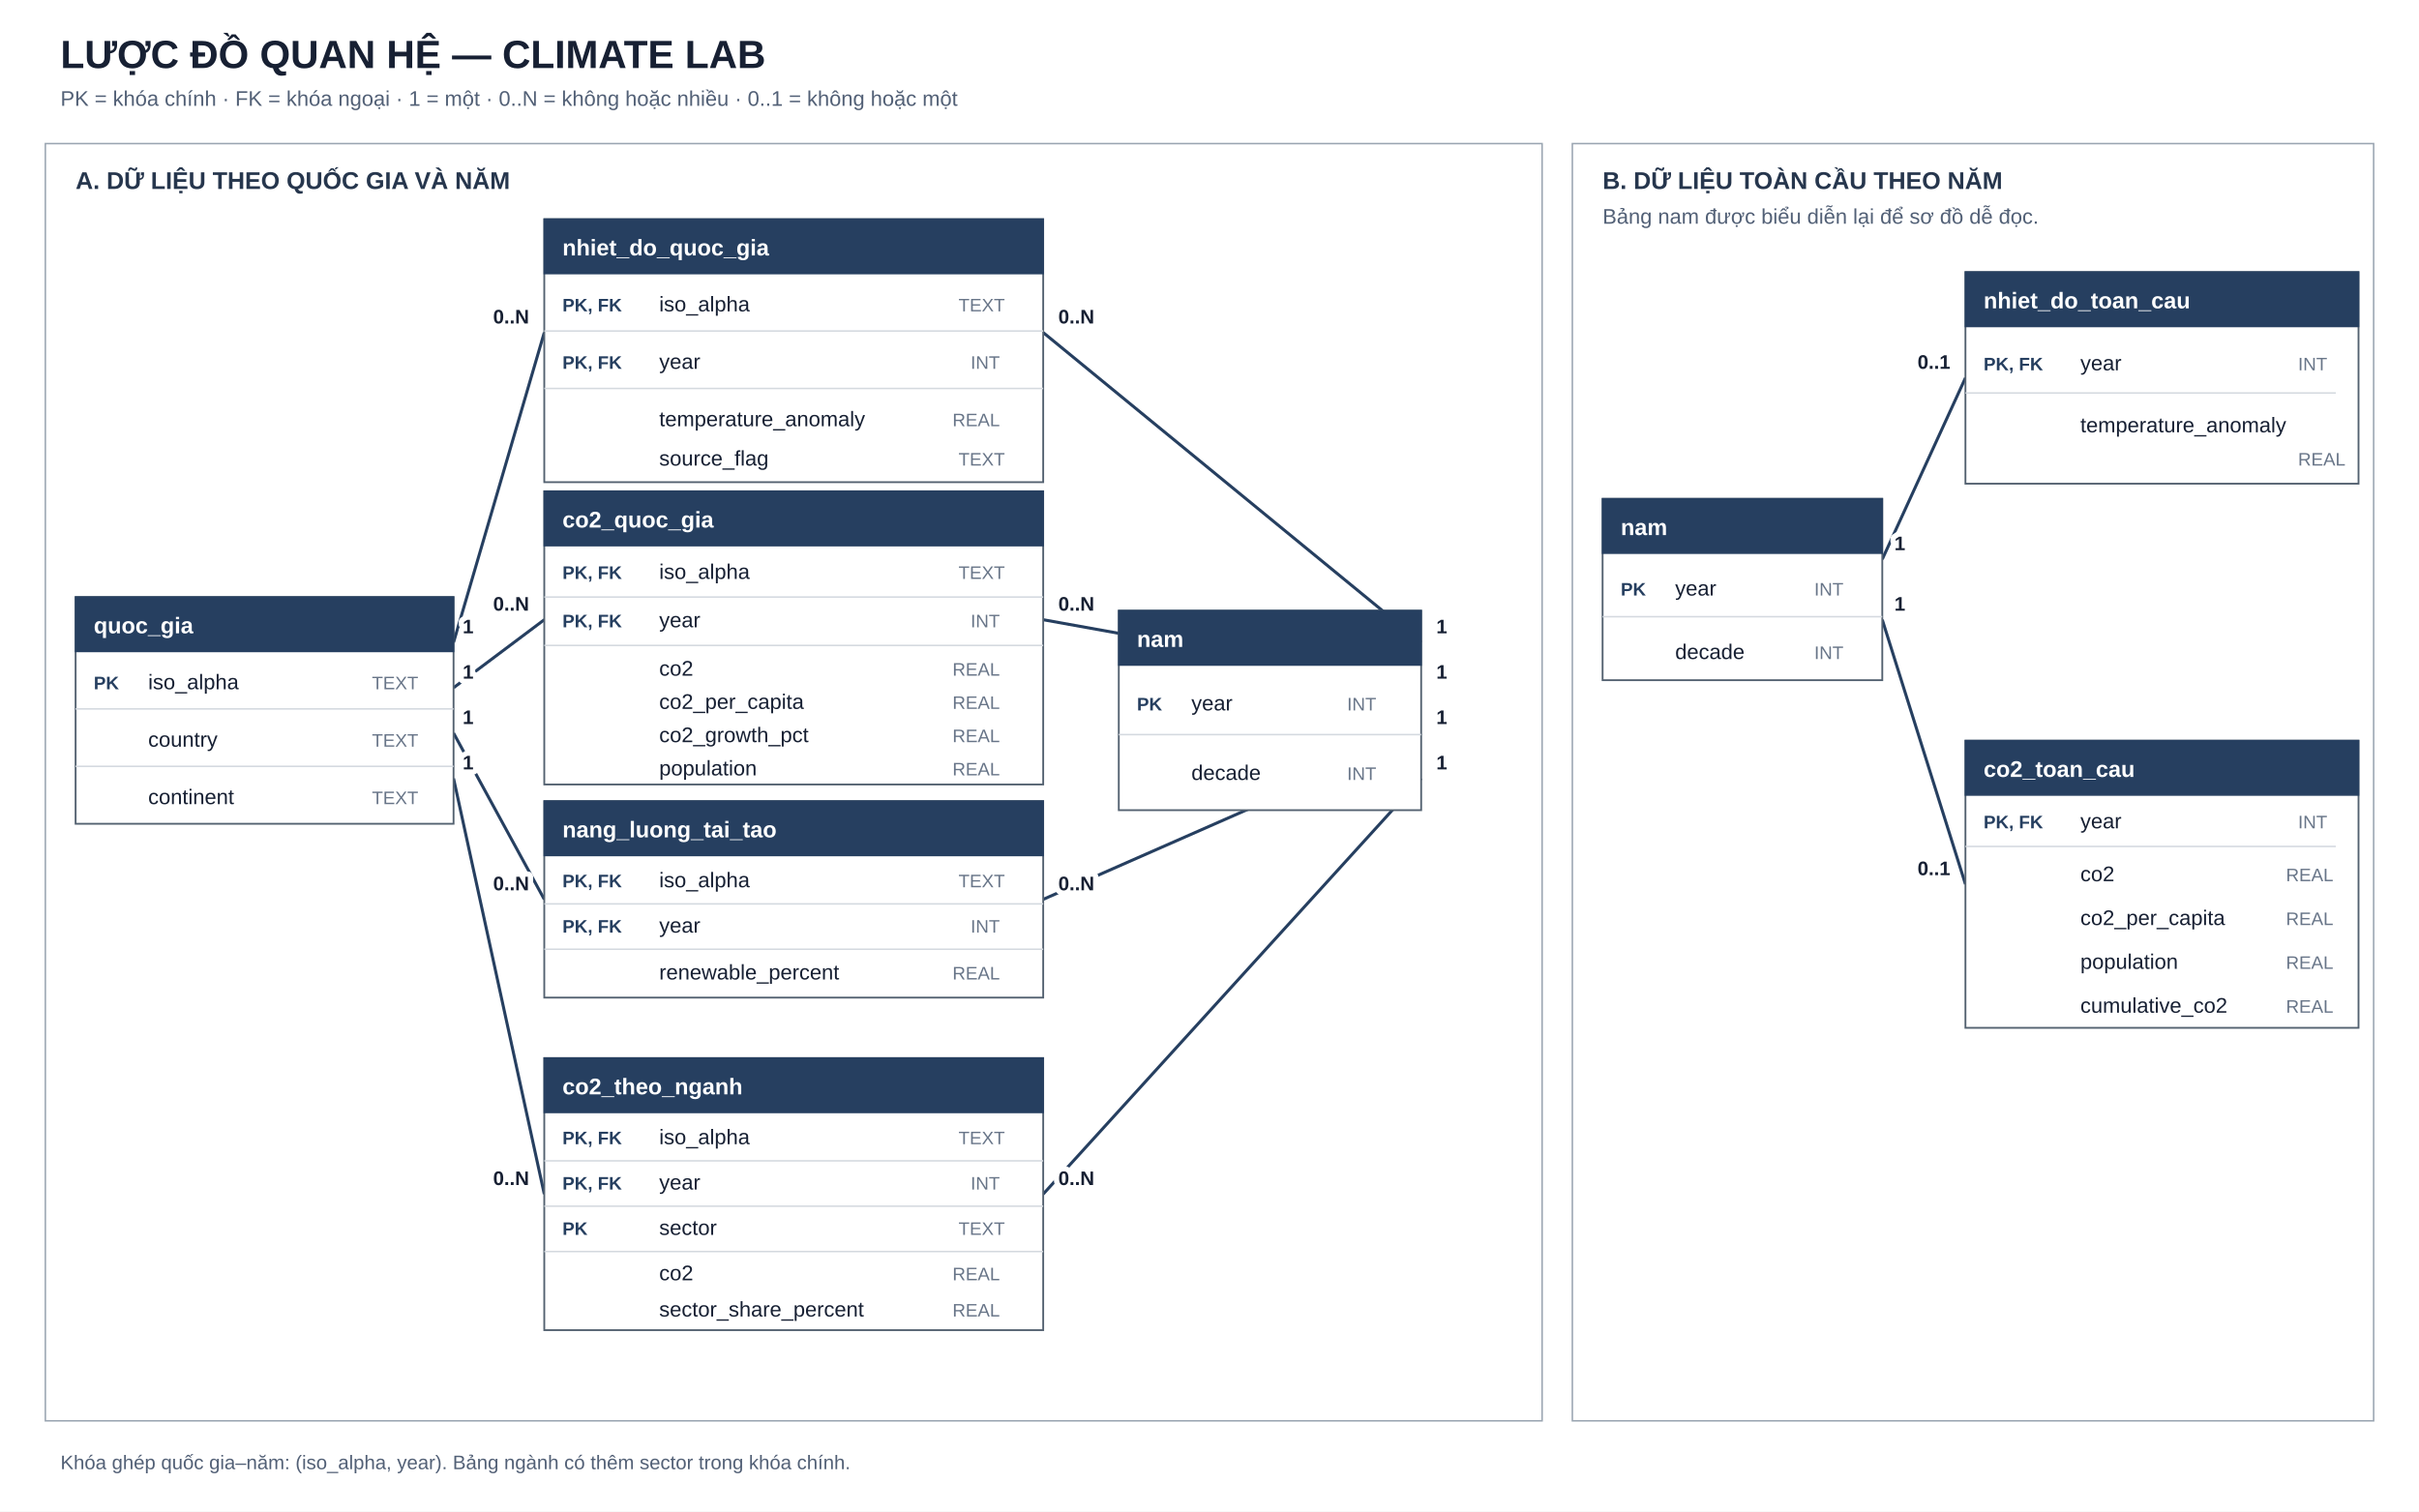
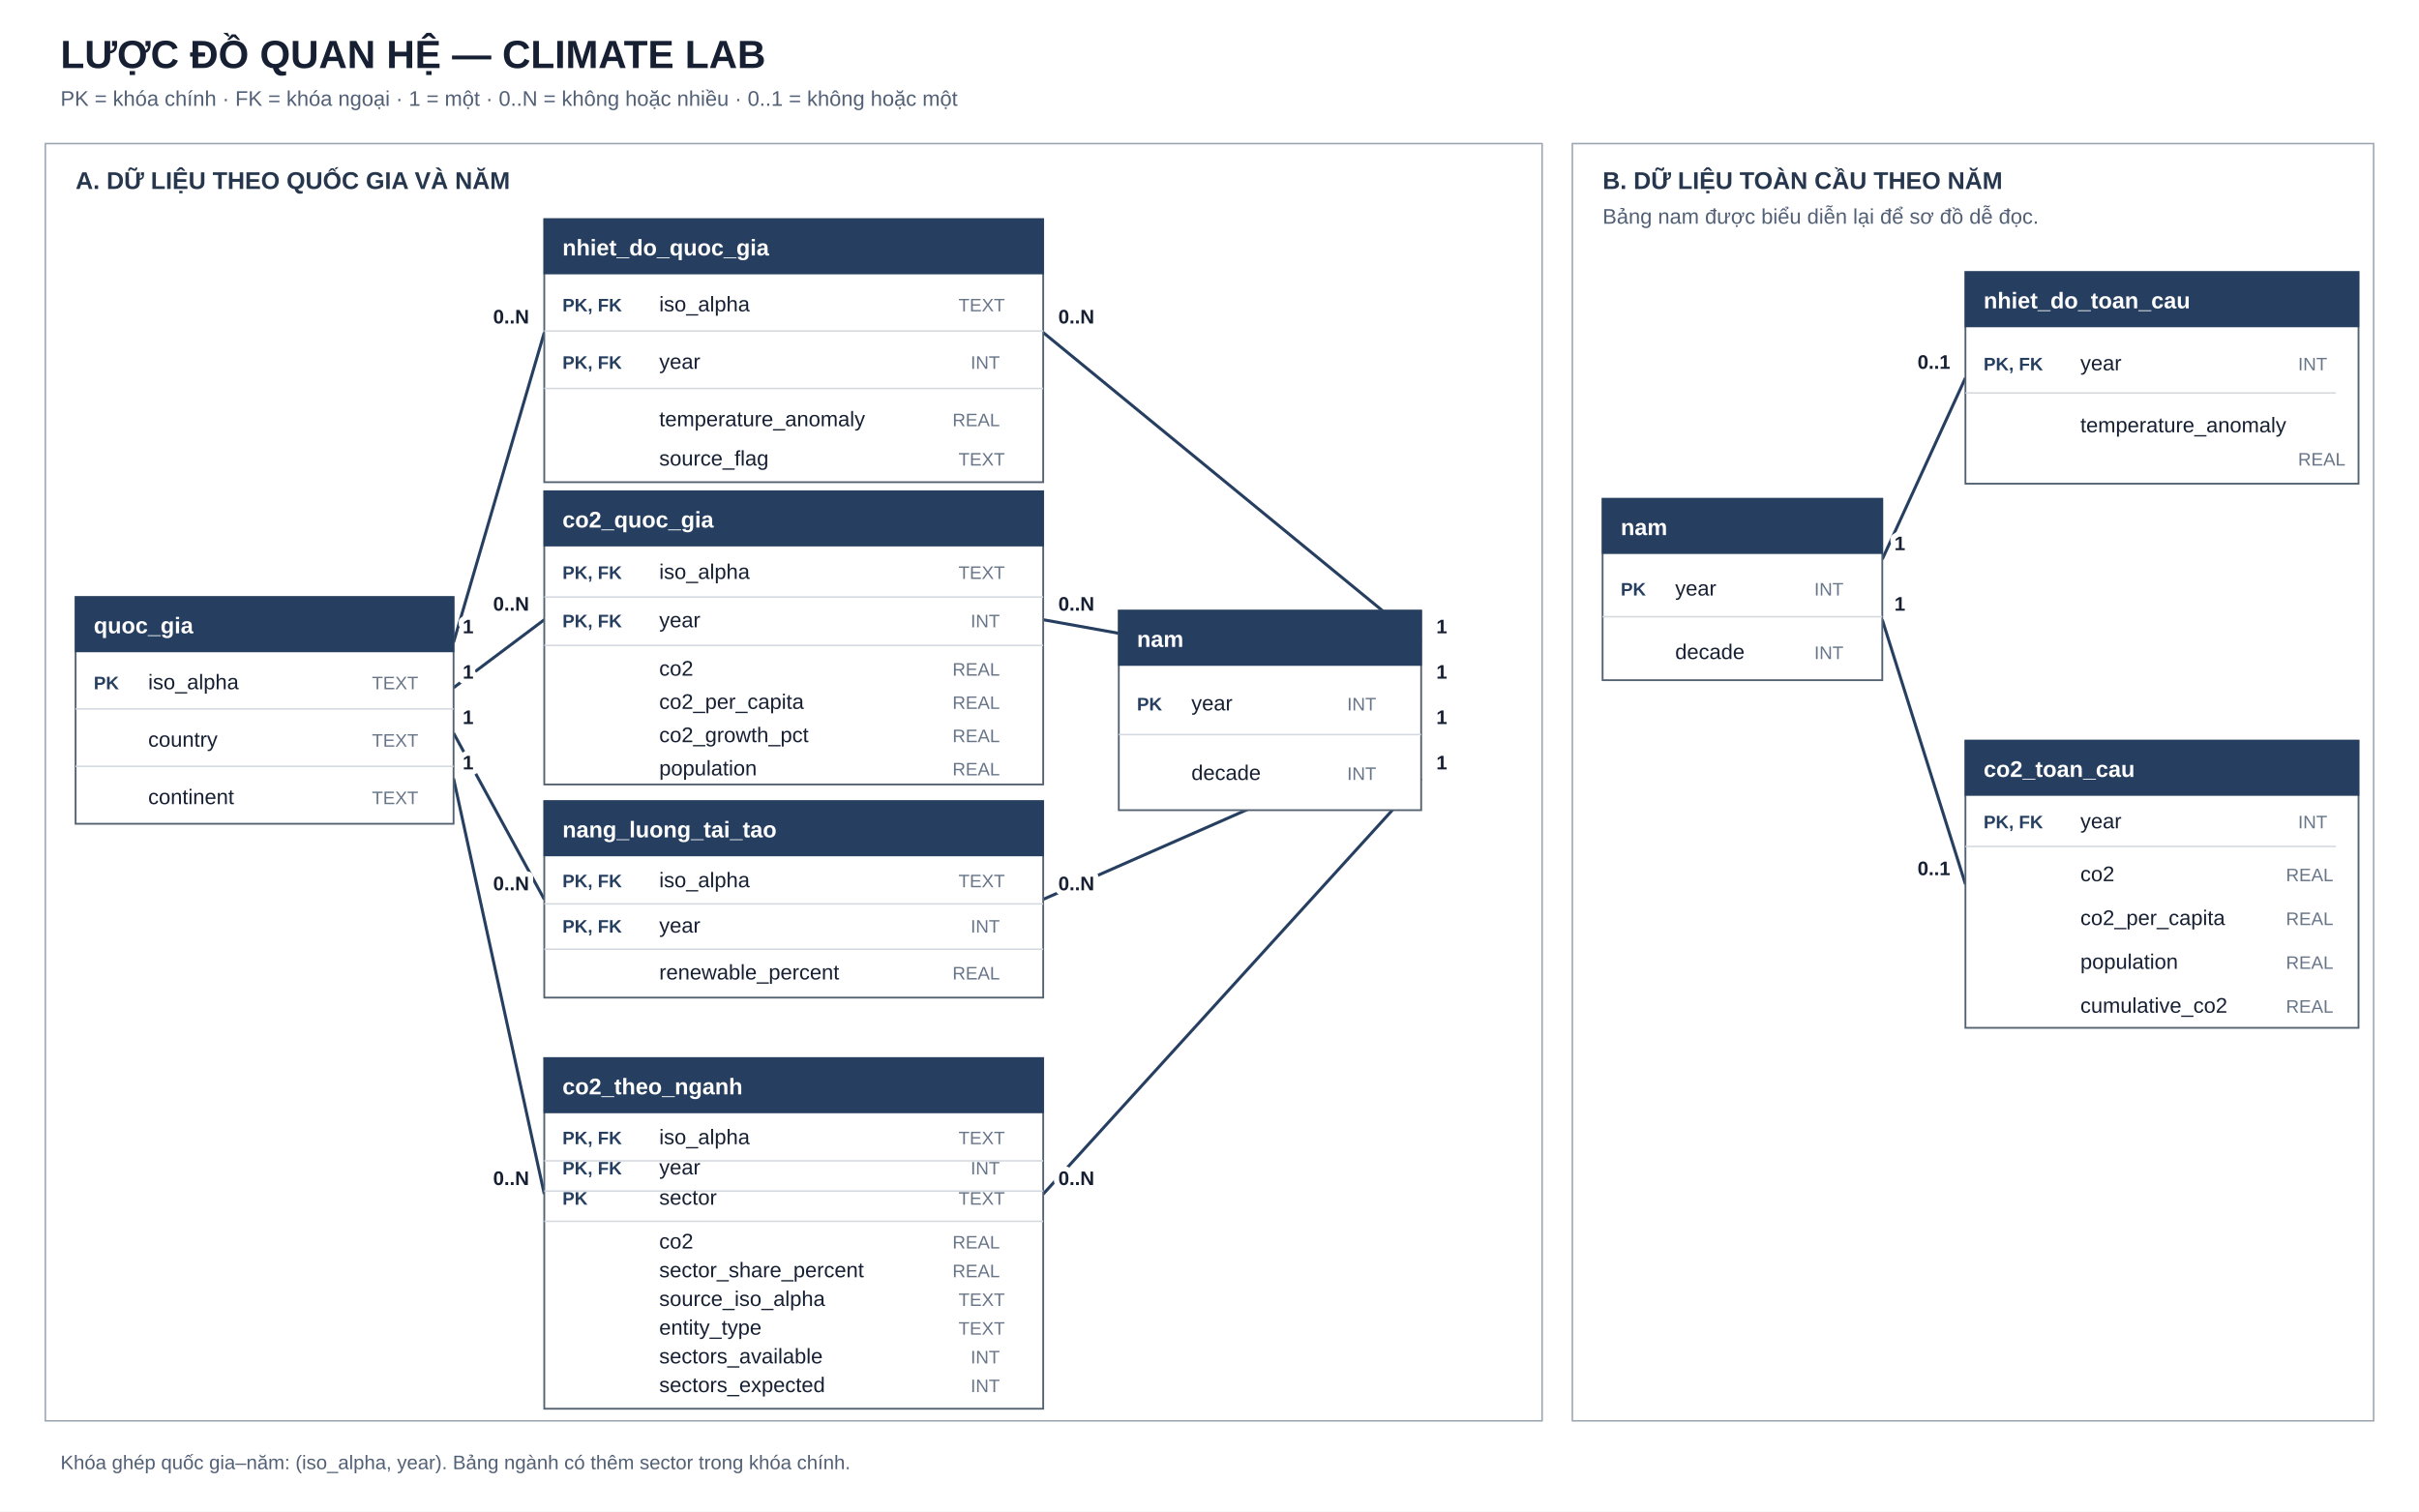
<svg xmlns="http://www.w3.org/2000/svg" width="1600" height="1000" viewBox="0 0 1600 1000">
  <defs>
    <style>
      text{font-family:Arial,sans-serif}.title{font-size:26px;font-weight:700;fill:#172033}.subtitle{font-size:14px;fill:#526076}
      .group{fill:none;stroke:#9aa5b1;stroke-width:1}.group-title{font-size:16px;font-weight:700;fill:#26364d}
      .head{fill:#263f60;stroke:#263f60}.body{fill:#fff;stroke:#536170;stroke-width:1.2}
      .table-name{font-size:15px;font-weight:700;fill:#fff}.field{font-size:14px;fill:#172033}
      .key{font-size:12px;font-weight:700;fill:#263f60}.type{font-size:12px;fill:#687588}
      .rule{stroke:#d4d9df;stroke-width:1}.rel{fill:none;stroke:#263f60;stroke-width:2}
      .card{font-size:13px;font-weight:700;fill:#172033;paint-order:stroke fill;stroke:#fff;stroke-width:7px;stroke-linejoin:round}.note{font-size:13px;fill:#526076}
    </style>
  </defs>
  <rect width="1600" height="1000" fill="#fff" />
  <text x="40" y="45" class="title">LƯỢC ĐỒ QUAN HỆ — CLIMATE LAB</text>
  <text x="40" y="70" class="subtitle">PK = khóa chính · FK = khóa ngoại · 1 = một · 0..N = không hoặc nhiều · 0..1 = không hoặc một</text>
  <rect x="30" y="95" width="990" height="845" class="group" />
  <text x="50" y="125" class="group-title">A. DỮ LIỆU THEO QUỐC GIA VÀ NĂM</text>
  <line x1="300" y1="425" x2="360" y2="220" stroke="#263f60" stroke-width="2" />
  <line x1="300" y1="455" x2="360" y2="410" stroke="#263f60" stroke-width="2" />
  <line x1="300" y1="485" x2="360" y2="595" stroke="#263f60" stroke-width="2" />
  <line x1="300" y1="515" x2="360" y2="790" stroke="#263f60" stroke-width="2" />
  <text x="306" y="419" class="card">1</text>
  <text x="306" y="449" class="card">1</text>
  <text x="306" y="479" class="card">1</text>
  <text x="306" y="509" class="card">1</text>
  <text x="350" y="214" text-anchor="end" class="card">0..N</text>
  <text x="350" y="404" text-anchor="end" class="card">0..N</text>
  <text x="350" y="589" text-anchor="end" class="card">0..N</text>
  <text x="350" y="784" text-anchor="end" class="card">0..N</text>
  <line x1="940" y1="425" x2="690" y2="220" stroke="#263f60" stroke-width="2" />
  <line x1="940" y1="455" x2="690" y2="410" stroke="#263f60" stroke-width="2" />
  <line x1="940" y1="485" x2="690" y2="595" stroke="#263f60" stroke-width="2" />
  <line x1="940" y1="515" x2="690" y2="790" stroke="#263f60" stroke-width="2" />
  <text x="950" y="419" class="card">1</text>
  <text x="950" y="449" class="card">1</text>
  <text x="950" y="479" class="card">1</text>
  <text x="950" y="509" class="card">1</text>
  <text x="700" y="214" class="card">0..N</text>
  <text x="700" y="404" class="card">0..N</text>
  <text x="700" y="589" class="card">0..N</text>
  <text x="700" y="784" class="card">0..N</text>
  <g transform="translate(50 395)">
    <rect width="250" height="150" class="body" />
    <rect width="250" height="36" class="head" />
    <text x="12" y="24" class="table-name">quoc_gia</text>
    <line x1="0" y1="74" x2="250" y2="74" class="rule" />
    <line x1="0" y1="112" x2="250" y2="112" class="rule" />
    <text x="12" y="61" class="key">PK</text>
    <text x="48" y="61" class="field">iso_alpha</text>
    <text x="196" y="61" class="type">TEXT</text>
    <text x="48" y="99" class="field">country</text>
    <text x="196" y="99" class="type">TEXT</text>
    <text x="48" y="137" class="field">continent</text>
    <text x="196" y="137" class="type">TEXT</text>
  </g>
  <g transform="translate(740 404)">
    <rect width="200" height="132" class="body" />
    <rect width="200" height="36" class="head" />
    <text x="12" y="24" class="table-name">nam</text>
    <line x1="0" y1="82" x2="200" y2="82" class="rule" />
    <text x="12" y="66" class="key">PK</text>
    <text x="48" y="66" class="field">year</text>
    <text x="151" y="66" class="type">INT</text>
    <text x="48" y="112" class="field">decade</text>
    <text x="151" y="112" class="type">INT</text>
  </g>
  <g transform="translate(360 145)">
    <rect width="330" height="174" class="body" />
    <rect width="330" height="36" class="head" />
    <text x="12" y="24" class="table-name">nhiet_do_quoc_gia</text>
    <line x1="0" y1="74" x2="330" y2="74" class="rule" />
    <line x1="0" y1="112" x2="330" y2="112" class="rule" />
    <text x="12" y="61" class="key">PK, FK</text>
    <text x="76" y="61" class="field">iso_alpha</text>
    <text x="274" y="61" class="type">TEXT</text>
    <text x="12" y="99" class="key">PK, FK</text>
    <text x="76" y="99" class="field">year</text>
    <text x="282" y="99" class="type">INT</text>
    <text x="76" y="137" class="field">temperature_anomaly</text>
    <text x="270" y="137" class="type">REAL</text>
    <text x="76" y="163" class="field">source_flag</text>
    <text x="274" y="163" class="type">TEXT</text>
  </g>
  <g transform="translate(360 325)">
    <rect width="330" height="194" class="body" />
    <rect width="330" height="36" class="head" />
    <text x="12" y="24" class="table-name">co2_quoc_gia</text>
    <line x1="0" y1="70" x2="330" y2="70" class="rule" />
    <line x1="0" y1="102" x2="330" y2="102" class="rule" />
    <text x="12" y="58" class="key">PK, FK</text>
    <text x="76" y="58" class="field">iso_alpha</text>
    <text x="274" y="58" class="type">TEXT</text>
    <text x="12" y="90" class="key">PK, FK</text>
    <text x="76" y="90" class="field">year</text>
    <text x="282" y="90" class="type">INT</text>
    <text x="76" y="122" class="field">co2</text>
    <text x="270" y="122" class="type">REAL</text>
    <text x="76" y="144" class="field">co2_per_capita</text>
    <text x="270" y="144" class="type">REAL</text>
    <text x="76" y="166" class="field">co2_growth_pct</text>
    <text x="270" y="166" class="type">REAL</text>
    <text x="76" y="188" class="field">population</text>
    <text x="270" y="188" class="type">REAL</text>
  </g>
  <g transform="translate(360 530)">
    <rect width="330" height="130" class="body" />
    <rect width="330" height="36" class="head" />
    <text x="12" y="24" class="table-name">nang_luong_tai_tao</text>
    <line x1="0" y1="68" x2="330" y2="68" class="rule" />
    <line x1="0" y1="98" x2="330" y2="98" class="rule" />
    <text x="12" y="57" class="key">PK, FK</text>
    <text x="76" y="57" class="field">iso_alpha</text>
    <text x="274" y="57" class="type">TEXT</text>
    <text x="12" y="87" class="key">PK, FK</text>
    <text x="76" y="87" class="field">year</text>
    <text x="282" y="87" class="type">INT</text>
    <text x="76" y="118" class="field">renewable_percent</text>
    <text x="270" y="118" class="type">REAL</text>
  </g>
  <g transform="translate(360 700)">
-     <rect width="330" height="180" class="body" />
+     <rect width="330" height="232" class="body" />
    <rect width="330" height="36" class="head" />
    <text x="12" y="24" class="table-name">co2_theo_nganh</text>
    <line x1="0" y1="68" x2="330" y2="68" class="rule" />
-     <line x1="0" y1="98" x2="330" y2="98" class="rule" />
-     <line x1="0" y1="128" x2="330" y2="128" class="rule" />
+     <line x1="0" y1="88" x2="330" y2="88" class="rule" />
+     <line x1="0" y1="108" x2="330" y2="108" class="rule" />
    <text x="12" y="57" class="key">PK, FK</text>
    <text x="76" y="57" class="field">iso_alpha</text>
    <text x="274" y="57" class="type">TEXT</text>
-     <text x="12" y="87" class="key">PK, FK</text>
-     <text x="76" y="87" class="field">year</text>
-     <text x="282" y="87" class="type">INT</text>
-     <text x="12" y="117" class="key">PK</text>
-     <text x="76" y="117" class="field">sector</text>
-     <text x="274" y="117" class="type">TEXT</text>
-     <text x="76" y="147" class="field">co2</text>
-     <text x="270" y="147" class="type">REAL</text>
-     <text x="76" y="171" class="field">sector_share_percent</text>
-     <text x="270" y="171" class="type">REAL</text>
+     <text x="12" y="77" class="key">PK, FK</text>
+     <text x="76" y="77" class="field">year</text>
+     <text x="282" y="77" class="type">INT</text>
+     <text x="12" y="97" class="key">PK</text>
+     <text x="76" y="97" class="field">sector</text>
+     <text x="274" y="97" class="type">TEXT</text>
+     <text x="76" y="126" class="field">co2</text>
+     <text x="270" y="126" class="type">REAL</text>
+     <text x="76" y="145" class="field">sector_share_percent</text>
+     <text x="270" y="145" class="type">REAL</text>
+     <text x="76" y="164" class="field">source_iso_alpha</text>
+     <text x="274" y="164" class="type">TEXT</text>
+     <text x="76" y="183" class="field">entity_type</text>
+     <text x="274" y="183" class="type">TEXT</text>
+     <text x="76" y="202" class="field">sectors_available</text>
+     <text x="282" y="202" class="type">INT</text>
+     <text x="76" y="221" class="field">sectors_expected</text>
+     <text x="282" y="221" class="type">INT</text>
  </g>
  <rect x="1040" y="95" width="530" height="845" class="group" />
  <text x="1060" y="125" class="group-title">B. DỮ LIỆU TOÀN CẦU THEO NĂM</text>
  <text x="1060" y="148" class="subtitle">Bảng nam được biểu diễn lại để sơ đồ dễ đọc.</text>
  <line x1="1245" y1="370" x2="1300" y2="250" stroke="#263f60" stroke-width="2" />
  <line x1="1245" y1="410" x2="1300" y2="585" stroke="#263f60" stroke-width="2" />
  <text x="1253" y="364" class="card">1</text>
  <text x="1253" y="404" class="card">1</text>
  <text x="1290" y="244" text-anchor="end" class="card">0..1</text>
  <text x="1290" y="579" text-anchor="end" class="card">0..1</text>
  <g transform="translate(1060 330)">
    <rect width="185" height="120" class="body" />
    <rect width="185" height="36" class="head" />
    <text x="12" y="24" class="table-name">nam</text>
    <line x1="0" y1="78" x2="185" y2="78" class="rule" />
    <text x="12" y="64" class="key">PK</text>
    <text x="48" y="64" class="field">year</text>
    <text x="140" y="64" class="type">INT</text>
    <text x="48" y="106" class="field">decade</text>
    <text x="140" y="106" class="type">INT</text>
  </g>
  <g transform="translate(1300 180)">
    <rect width="260" height="140" class="body" />
    <rect width="260" height="36" class="head" />
    <text x="12" y="24" class="table-name">nhiet_do_toan_cau</text>
    <line x1="0" y1="80" x2="245" y2="80" class="rule" />
    <text x="12" y="65" class="key">PK, FK</text>
    <text x="76" y="65" class="field">year</text>
    <text x="220" y="65" class="type">INT</text>
    <text x="76" y="106" class="field">temperature_anomaly</text>
    <text x="220" y="128" class="type">REAL</text>
  </g>
  <g transform="translate(1300 490)">
    <rect width="260" height="190" class="body" />
    <rect width="260" height="36" class="head" />
    <text x="12" y="24" class="table-name">co2_toan_cau</text>
    <line x1="0" y1="70" x2="245" y2="70" class="rule" />
    <text x="12" y="58" class="key">PK, FK</text>
    <text x="76" y="58" class="field">year</text>
    <text x="220" y="58" class="type">INT</text>
    <text x="76" y="93" class="field">co2</text>
    <text x="212" y="93" class="type">REAL</text>
    <text x="76" y="122" class="field">co2_per_capita</text>
    <text x="212" y="122" class="type">REAL</text>
    <text x="76" y="151" class="field">population</text>
    <text x="212" y="151" class="type">REAL</text>
    <text x="76" y="180" class="field">cumulative_co2</text>
    <text x="212" y="180" class="type">REAL</text>
  </g>
  <text x="40" y="972" class="note">Khóa ghép quốc gia–năm: (iso_alpha, year). Bảng ngành có thêm sector trong khóa chính.</text>
</svg>
